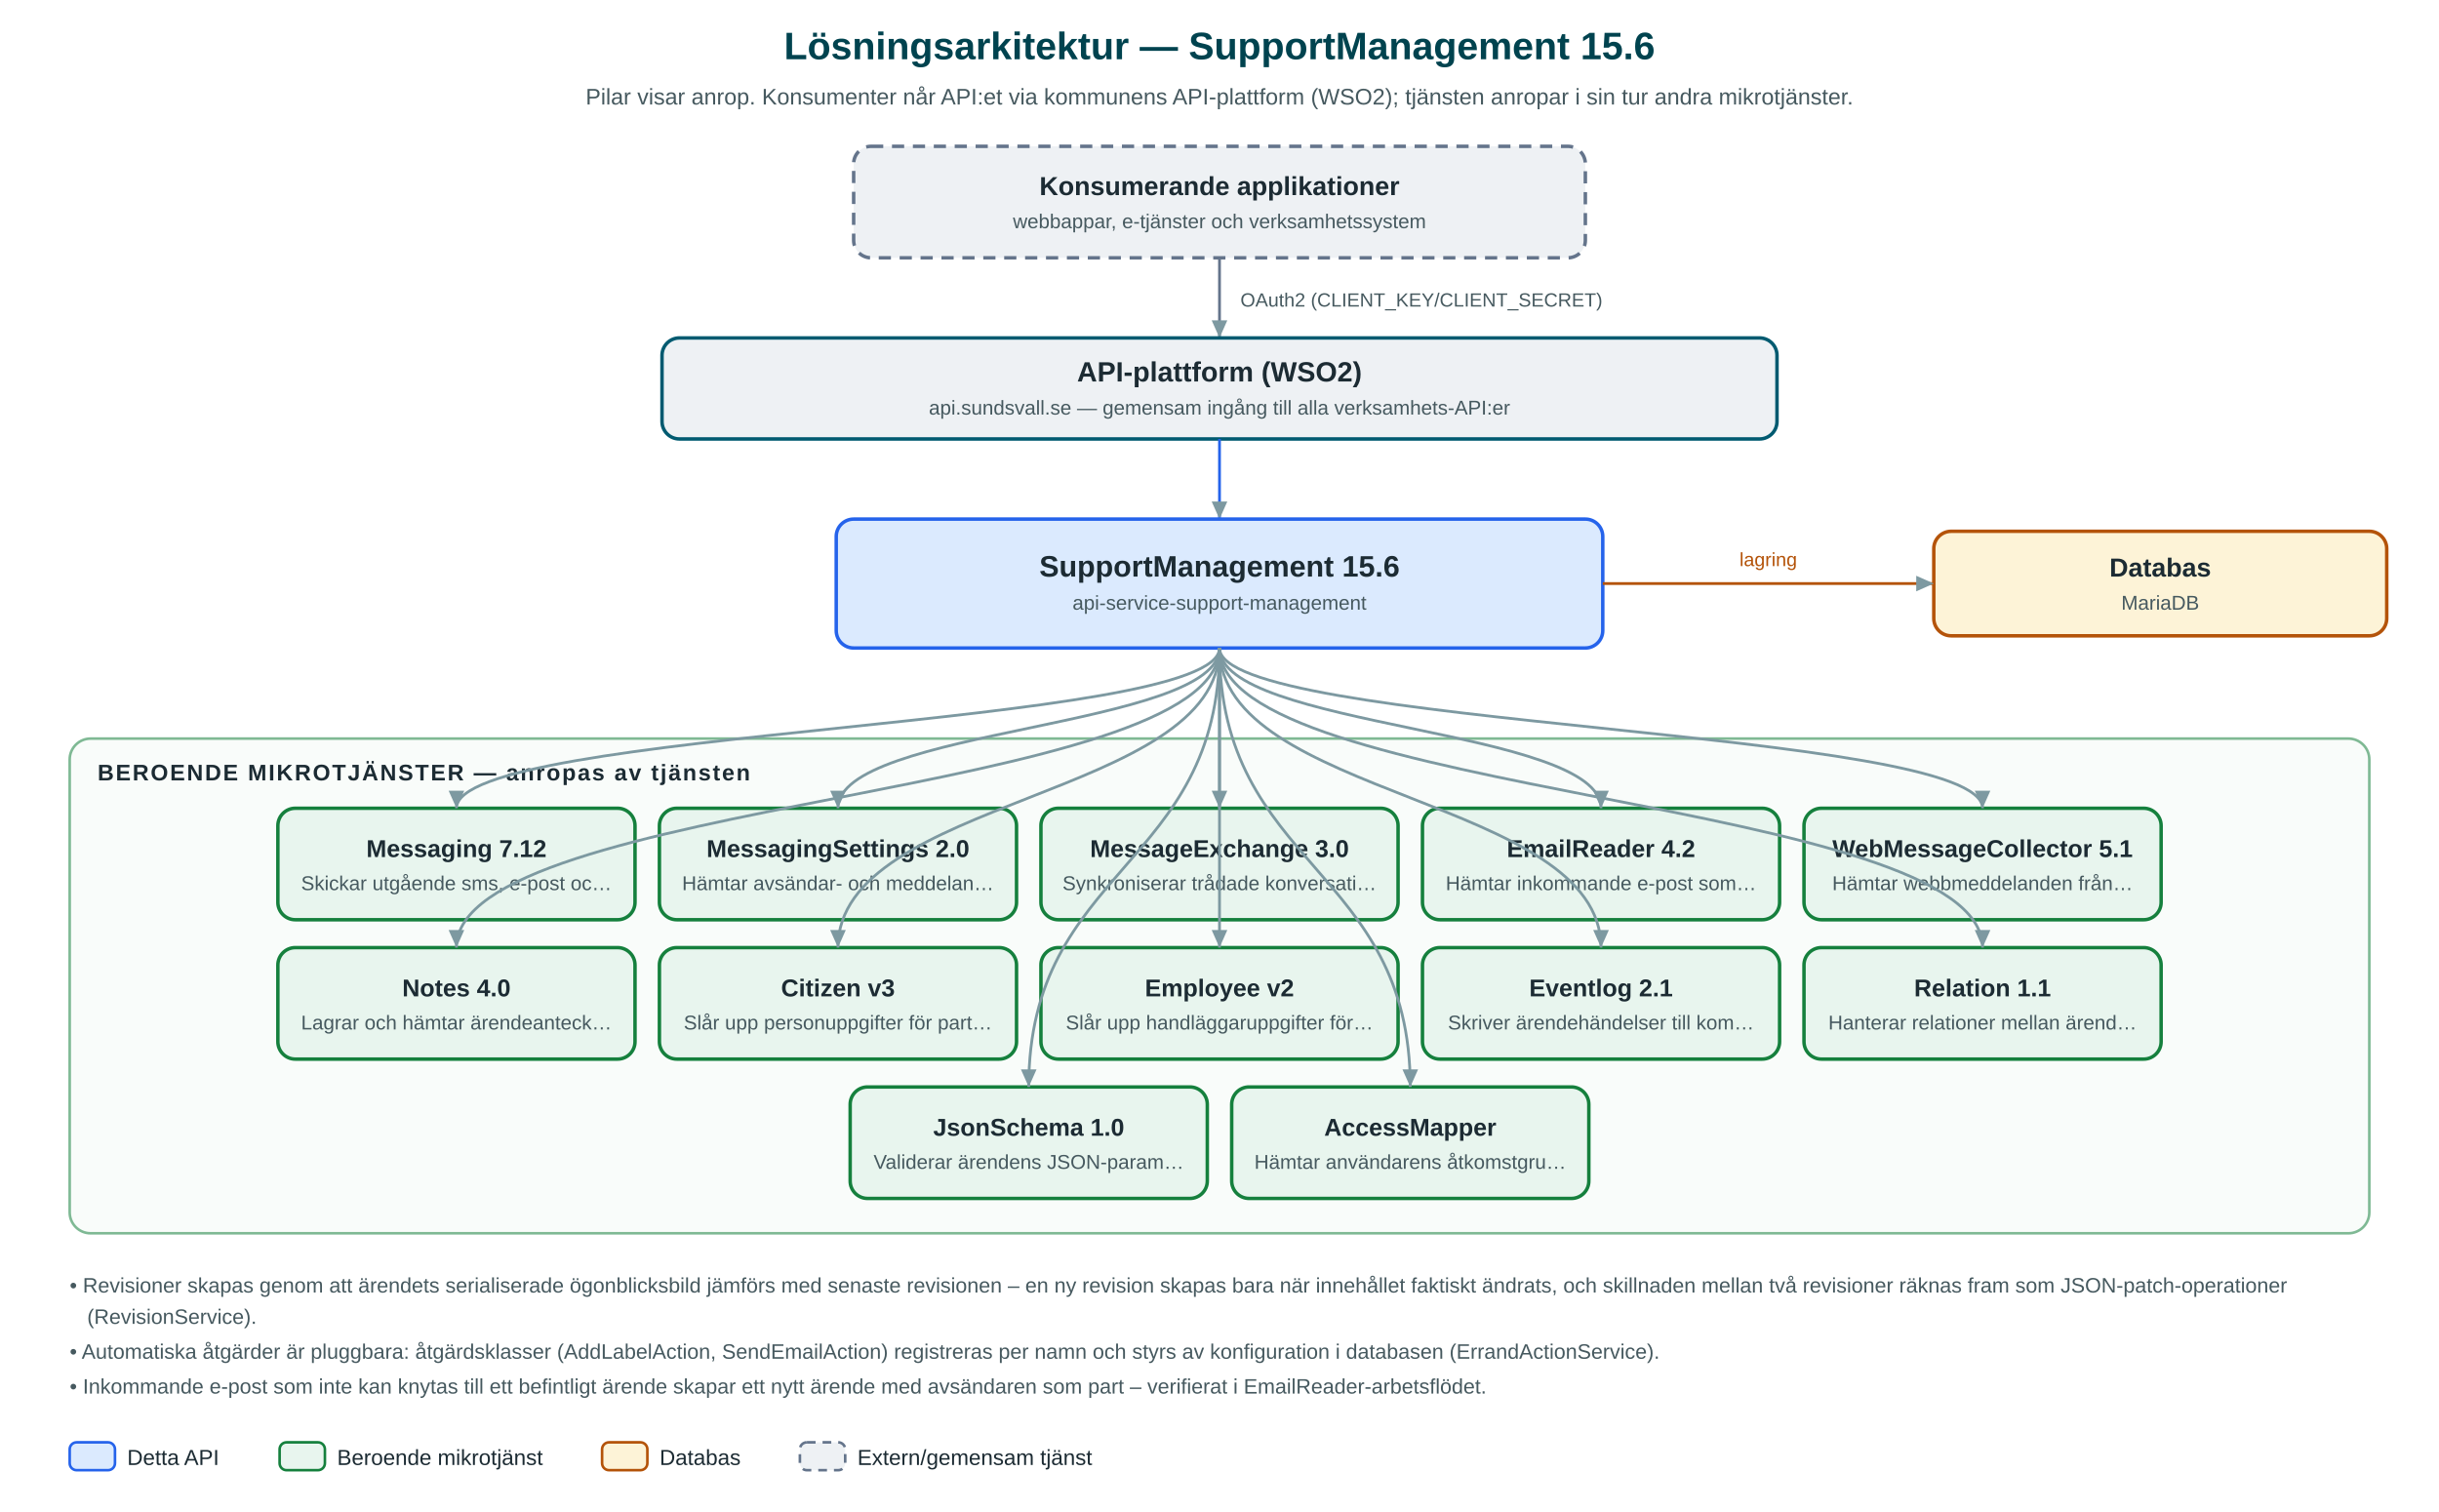
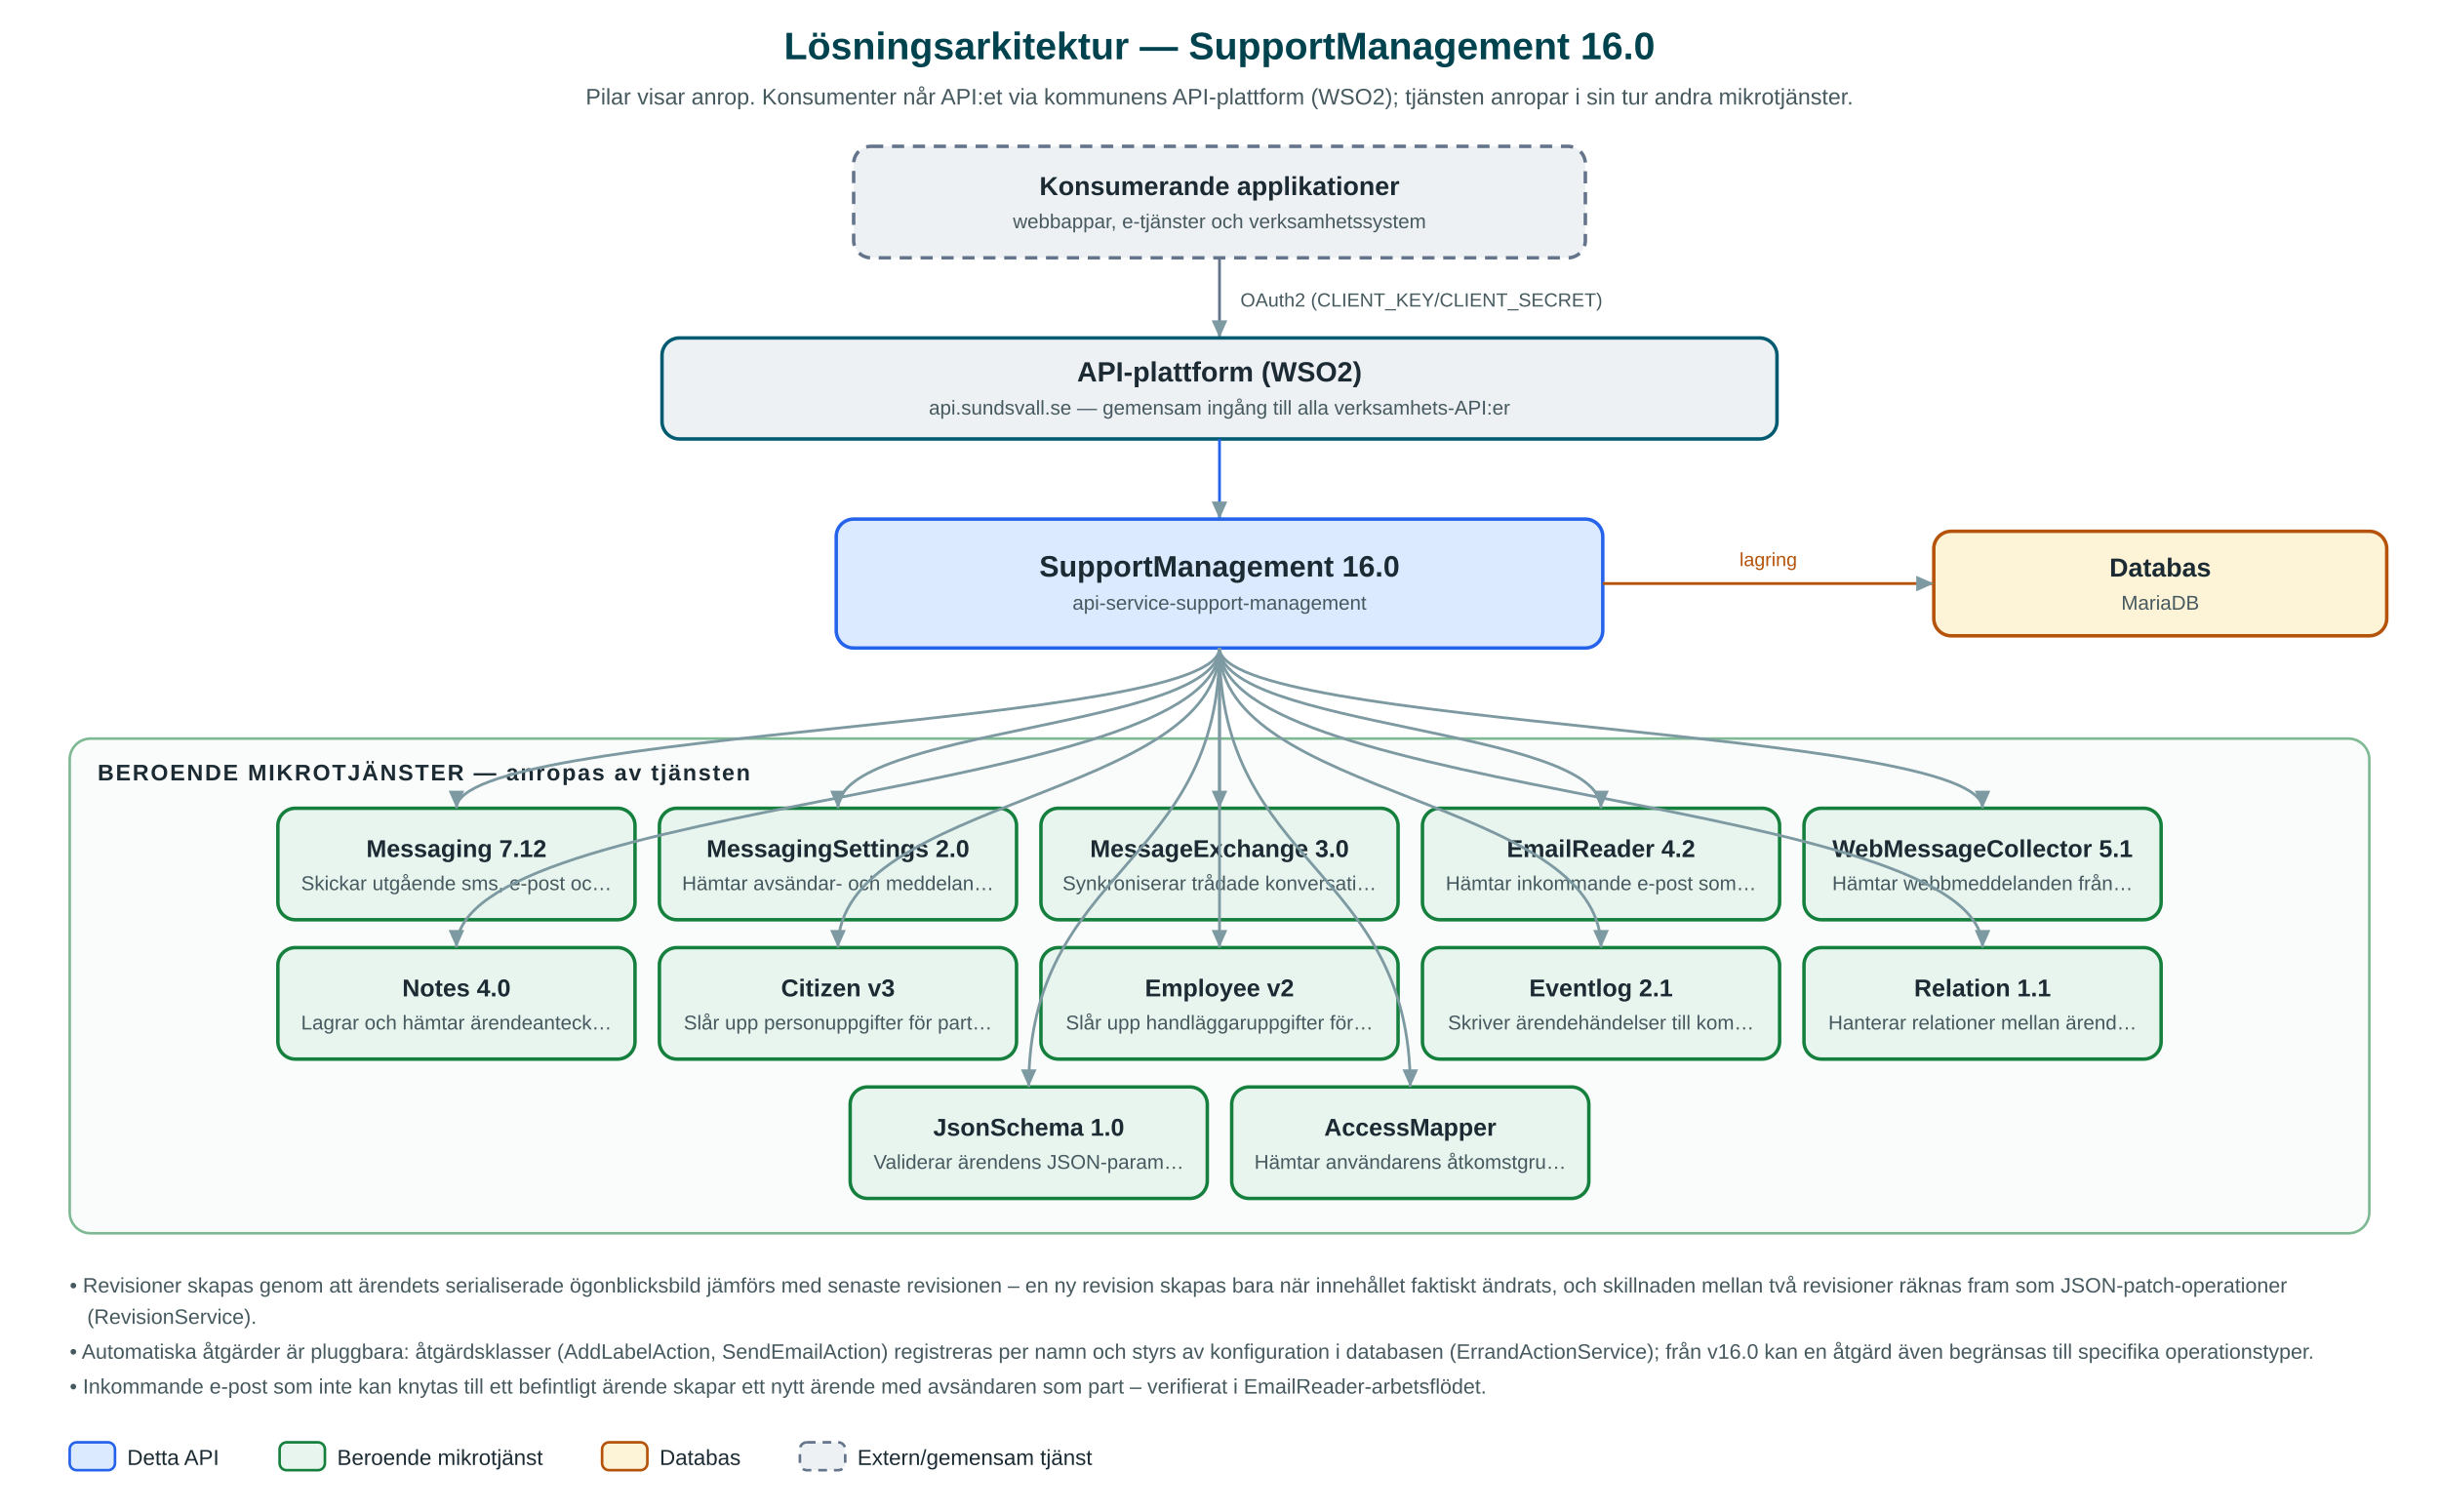
- <svg xmlns="http://www.w3.org/2000/svg" viewBox="0 0 1400 868" font-family="Segoe UI, Helvetica Neue, Arial, sans-serif" role="img" aria-label="Arkitekturdiagram för SupportManagement 15.6">
+ <svg xmlns="http://www.w3.org/2000/svg" viewBox="0 0 1400 868" font-family="Segoe UI, Helvetica Neue, Arial, sans-serif" role="img" aria-label="Arkitekturdiagram för SupportManagement 16.0">
  <defs>
    <marker id="arr" viewBox="0 0 10 10" refX="9" refY="5" markerWidth="7" markerHeight="7" orient="auto-start-reverse">
      <path d="M 0 1 L 9 5 L 0 9 z" fill="#7d99a1" />
    </marker>
  </defs>
  <rect width="1400" height="868" fill="#ffffff" />
-   <text x="700.0" y="34" text-anchor="middle" font-size="22" font-weight="bold" fill="#00434f">Lösningsarkitektur — SupportManagement 15.6</text>
+   <text x="700.0" y="34" text-anchor="middle" font-size="22" font-weight="bold" fill="#00434f">Lösningsarkitektur — SupportManagement 16.0</text>
  <text x="700.0" y="60" text-anchor="middle" font-size="13" fill="#46595f">Pilar visar anrop. Konsumenter når API:et via kommunens API-plattform (WSO2); tjänsten anropar i sin tur andra mikrotjänster.</text>
  <rect x="490.0" y="84" rx="10" width="420" height="64" fill="#eef1f4" stroke="#64748b" stroke-width="2" stroke-dasharray="7,5" />
  <text x="700.0" y="112.0" text-anchor="middle" font-size="15" font-weight="bold" fill="#1c2b33">Konsumerande applikationer</text>
  <text x="700.0" y="131.0" text-anchor="middle" font-size="11.5" fill="#46595f">webbappar, e-tjänster och verksamhetssystem</text>
  <path d="M 700.0 148 L 700.0 194" fill="none" stroke="#64748b" stroke-width="1.6" marker-end="url(#arr)" />
  <text x="712.0" y="176" font-size="11" fill="#46595f">OAuth2 (CLIENT_KEY/CLIENT_SECRET)</text>
  <rect x="380.0" y="194" rx="10" width="640" height="58" fill="#eef1f4" stroke="#005a70" stroke-width="2" />
  <text x="700.0" y="219.0" text-anchor="middle" font-size="16" font-weight="bold" fill="#1c2b33">API-plattform (WSO2)</text>
  <text x="700.0" y="238.0" text-anchor="middle" font-size="11.5" fill="#46595f">api.sundsvall.se — gemensam ingång till alla verksamhets-API:er</text>
  <path d="M 700.0 252 L 700.0 298" fill="none" stroke="#2563eb" stroke-width="1.6" marker-end="url(#arr)" />
  <rect x="480.0" y="298" rx="10" width="440" height="74" fill="#dbeafe" stroke="#2563eb" stroke-width="2" />
-   <text x="700.0" y="331.0" text-anchor="middle" font-size="17" font-weight="bold" fill="#1c2b33">SupportManagement 15.6</text>
+   <text x="700.0" y="331.0" text-anchor="middle" font-size="17" font-weight="bold" fill="#1c2b33">SupportManagement 16.0</text>
  <text x="700.0" y="350.0" text-anchor="middle" font-size="11.5" fill="#46595f">api-service-support-management</text>
  <rect x="1110" y="305" rx="10" width="260" height="60" fill="#fdf3d7" stroke="#b45309" stroke-width="2" />
  <text x="1240.0" y="331.0" text-anchor="middle" font-size="15" font-weight="bold" fill="#1c2b33">Databas</text>
  <text x="1240.0" y="350.0" text-anchor="middle" font-size="11.5" fill="#46595f">MariaDB</text>
  <path d="M 920.0 335.0 L 1110 335.0" fill="none" stroke="#b45309" stroke-width="1.6" marker-end="url(#arr)" />
  <text x="1015.0" y="325.0" text-anchor="middle" font-size="11" fill="#b45309">lagring</text>
  <rect x="40" y="424" rx="12" width="1320" height="284" fill="#f4faf6" stroke="#15803d" stroke-width="1.5" opacity="0.55" />
  <text x="56" y="448" font-size="13" font-weight="bold" letter-spacing="1" fill="#1c2b33">BEROENDE MIKROTJÄNSTER — anropas av tjänsten</text>
  <rect x="159.5" y="464" rx="10" width="205" height="64" fill="#e8f5ee" stroke="#15803d" stroke-width="2" />
  <text x="262.0" y="492.0" text-anchor="middle" font-size="14" font-weight="bold" fill="#1c2b33">Messaging 7.12</text>
  <text x="262.0" y="511.0" text-anchor="middle" font-size="11.5" fill="#46595f">Skickar utgående sms, e-post oc…</text>
  <path d="M 700.0 372 C 700.0 418.0, 262.0 418.0, 262.0 464" fill="none" stroke="#7d99a1" stroke-width="1.6" marker-end="url(#arr)" />
  <rect x="378.5" y="464" rx="10" width="205" height="64" fill="#e8f5ee" stroke="#15803d" stroke-width="2" />
  <text x="481.0" y="492.0" text-anchor="middle" font-size="14" font-weight="bold" fill="#1c2b33">MessagingSettings 2.0</text>
  <text x="481.0" y="511.0" text-anchor="middle" font-size="11.5" fill="#46595f">Hämtar avsändar- och meddelan…</text>
  <path d="M 700.0 372 C 700.0 418.0, 481.0 418.0, 481.0 464" fill="none" stroke="#7d99a1" stroke-width="1.6" marker-end="url(#arr)" />
  <rect x="597.5" y="464" rx="10" width="205" height="64" fill="#e8f5ee" stroke="#15803d" stroke-width="2" />
  <text x="700.0" y="492.0" text-anchor="middle" font-size="14" font-weight="bold" fill="#1c2b33">MessageExchange 3.0</text>
  <text x="700.0" y="511.0" text-anchor="middle" font-size="11.5" fill="#46595f">Synkroniserar trådade konversati…</text>
  <path d="M 700.0 372 C 700.0 418.0, 700.0 418.0, 700.0 464" fill="none" stroke="#7d99a1" stroke-width="1.6" marker-end="url(#arr)" />
  <rect x="816.5" y="464" rx="10" width="205" height="64" fill="#e8f5ee" stroke="#15803d" stroke-width="2" />
  <text x="919.0" y="492.0" text-anchor="middle" font-size="14" font-weight="bold" fill="#1c2b33">EmailReader 4.2</text>
  <text x="919.0" y="511.0" text-anchor="middle" font-size="11.5" fill="#46595f">Hämtar inkommande e-post som…</text>
  <path d="M 700.0 372 C 700.0 418.0, 919.0 418.0, 919.0 464" fill="none" stroke="#7d99a1" stroke-width="1.6" marker-end="url(#arr)" />
  <rect x="1035.5" y="464" rx="10" width="205" height="64" fill="#e8f5ee" stroke="#15803d" stroke-width="2" />
  <text x="1138.0" y="492.0" text-anchor="middle" font-size="14" font-weight="bold" fill="#1c2b33">WebMessageCollector 5.1</text>
  <text x="1138.0" y="511.0" text-anchor="middle" font-size="11.5" fill="#46595f">Hämtar webbmeddelanden från…</text>
  <path d="M 700.0 372 C 700.0 418.0, 1138.0 418.0, 1138.0 464" fill="none" stroke="#7d99a1" stroke-width="1.6" marker-end="url(#arr)" />
  <rect x="159.5" y="544" rx="10" width="205" height="64" fill="#e8f5ee" stroke="#15803d" stroke-width="2" />
  <text x="262.0" y="572.0" text-anchor="middle" font-size="14" font-weight="bold" fill="#1c2b33">Notes 4.0</text>
  <text x="262.0" y="591.0" text-anchor="middle" font-size="11.5" fill="#46595f">Lagrar och hämtar ärendeanteck…</text>
  <path d="M 700.0 372 C 700.0 458.0, 262.0 458.0, 262.0 544" fill="none" stroke="#7d99a1" stroke-width="1.6" marker-end="url(#arr)" />
  <rect x="378.5" y="544" rx="10" width="205" height="64" fill="#e8f5ee" stroke="#15803d" stroke-width="2" />
  <text x="481.0" y="572.0" text-anchor="middle" font-size="14" font-weight="bold" fill="#1c2b33">Citizen v3</text>
  <text x="481.0" y="591.0" text-anchor="middle" font-size="11.5" fill="#46595f">Slår upp personuppgifter för part…</text>
  <path d="M 700.0 372 C 700.0 458.0, 481.0 458.0, 481.0 544" fill="none" stroke="#7d99a1" stroke-width="1.6" marker-end="url(#arr)" />
  <rect x="597.5" y="544" rx="10" width="205" height="64" fill="#e8f5ee" stroke="#15803d" stroke-width="2" />
  <text x="700.0" y="572.0" text-anchor="middle" font-size="14" font-weight="bold" fill="#1c2b33">Employee v2</text>
  <text x="700.0" y="591.0" text-anchor="middle" font-size="11.5" fill="#46595f">Slår upp handläggaruppgifter för…</text>
  <path d="M 700.0 372 C 700.0 458.0, 700.0 458.0, 700.0 544" fill="none" stroke="#7d99a1" stroke-width="1.6" marker-end="url(#arr)" />
  <rect x="816.5" y="544" rx="10" width="205" height="64" fill="#e8f5ee" stroke="#15803d" stroke-width="2" />
  <text x="919.0" y="572.0" text-anchor="middle" font-size="14" font-weight="bold" fill="#1c2b33">Eventlog 2.1</text>
  <text x="919.0" y="591.0" text-anchor="middle" font-size="11.5" fill="#46595f">Skriver ärendehändelser till kom…</text>
  <path d="M 700.0 372 C 700.0 458.0, 919.0 458.0, 919.0 544" fill="none" stroke="#7d99a1" stroke-width="1.6" marker-end="url(#arr)" />
  <rect x="1035.5" y="544" rx="10" width="205" height="64" fill="#e8f5ee" stroke="#15803d" stroke-width="2" />
  <text x="1138.0" y="572.0" text-anchor="middle" font-size="14" font-weight="bold" fill="#1c2b33">Relation 1.1</text>
  <text x="1138.0" y="591.0" text-anchor="middle" font-size="11.5" fill="#46595f">Hanterar relationer mellan ärend…</text>
  <path d="M 700.0 372 C 700.0 458.0, 1138.0 458.0, 1138.0 544" fill="none" stroke="#7d99a1" stroke-width="1.6" marker-end="url(#arr)" />
  <rect x="488.0" y="624" rx="10" width="205" height="64" fill="#e8f5ee" stroke="#15803d" stroke-width="2" />
  <text x="590.5" y="652.0" text-anchor="middle" font-size="14" font-weight="bold" fill="#1c2b33">JsonSchema 1.0</text>
  <text x="590.5" y="671.0" text-anchor="middle" font-size="11.5" fill="#46595f">Validerar ärendens JSON-param…</text>
  <path d="M 700.0 372 C 700.0 498.0, 590.5 498.0, 590.5 624" fill="none" stroke="#7d99a1" stroke-width="1.6" marker-end="url(#arr)" />
  <rect x="707.0" y="624" rx="10" width="205" height="64" fill="#e8f5ee" stroke="#15803d" stroke-width="2" />
  <text x="809.5" y="652.0" text-anchor="middle" font-size="14" font-weight="bold" fill="#1c2b33">AccessMapper</text>
  <text x="809.5" y="671.0" text-anchor="middle" font-size="11.5" fill="#46595f">Hämtar användarens åtkomstgru…</text>
  <path d="M 700.0 372 C 700.0 498.0, 809.5 498.0, 809.5 624" fill="none" stroke="#7d99a1" stroke-width="1.6" marker-end="url(#arr)" />
  <text x="40" y="742" font-size="12" fill="#46595f">• Revisioner skapas genom att ärendets serialiserade ögonblicksbild jämförs med senaste revisionen – en ny revision skapas bara när innehållet faktiskt ändrats, och skillnaden mellan två revisioner räknas fram som JSON-patch-operationer</text>
  <text x="50.008" y="760" font-size="12" fill="#46595f">(RevisionService).</text>
-   <text x="40" y="780" font-size="12" fill="#46595f">• Automatiska åtgärder är pluggbara: åtgärdsklasser (AddLabelAction, SendEmailAction) registreras per namn och styrs av konfiguration i databasen (ErrandActionService).</text>
+   <text x="40" y="780" font-size="12" fill="#46595f">• Automatiska åtgärder är pluggbara: åtgärdsklasser (AddLabelAction, SendEmailAction) registreras per namn och styrs av konfiguration i databasen (ErrandActionService); från v16.0 kan en åtgärd även begränsas till specifika operationstyper.</text>
  <text x="40" y="800" font-size="12" fill="#46595f">• Inkommande e-post som inte kan knytas till ett befintligt ärende skapar ett nytt ärende med avsändaren som part – verifierat i EmailReader-arbetsflödet.</text>
  <rect x="40" y="828" width="26" height="16" rx="4" fill="#dbeafe" stroke="#2563eb" stroke-width="1.5" />
  <text x="73" y="841" font-size="12.5" fill="#1c2b33">Detta API</text>
  <rect x="160.5" y="828" width="26" height="16" rx="4" fill="#e8f5ee" stroke="#15803d" stroke-width="1.5" />
  <text x="193.5" y="841" font-size="12.5" fill="#1c2b33">Beroende mikrotjänst</text>
  <rect x="345.6" y="828" width="26" height="16" rx="4" fill="#fdf3d7" stroke="#b45309" stroke-width="1.5" />
  <text x="378.6" y="841" font-size="12.5" fill="#1c2b33">Databas</text>
  <rect x="459.15" y="828" width="26" height="16" rx="4" fill="#eef1f4" stroke="#64748b" stroke-width="1.5" stroke-dasharray="5,4" />
  <text x="492.15" y="841" font-size="12.5" fill="#1c2b33">Extern/gemensam tjänst</text>
</svg>
